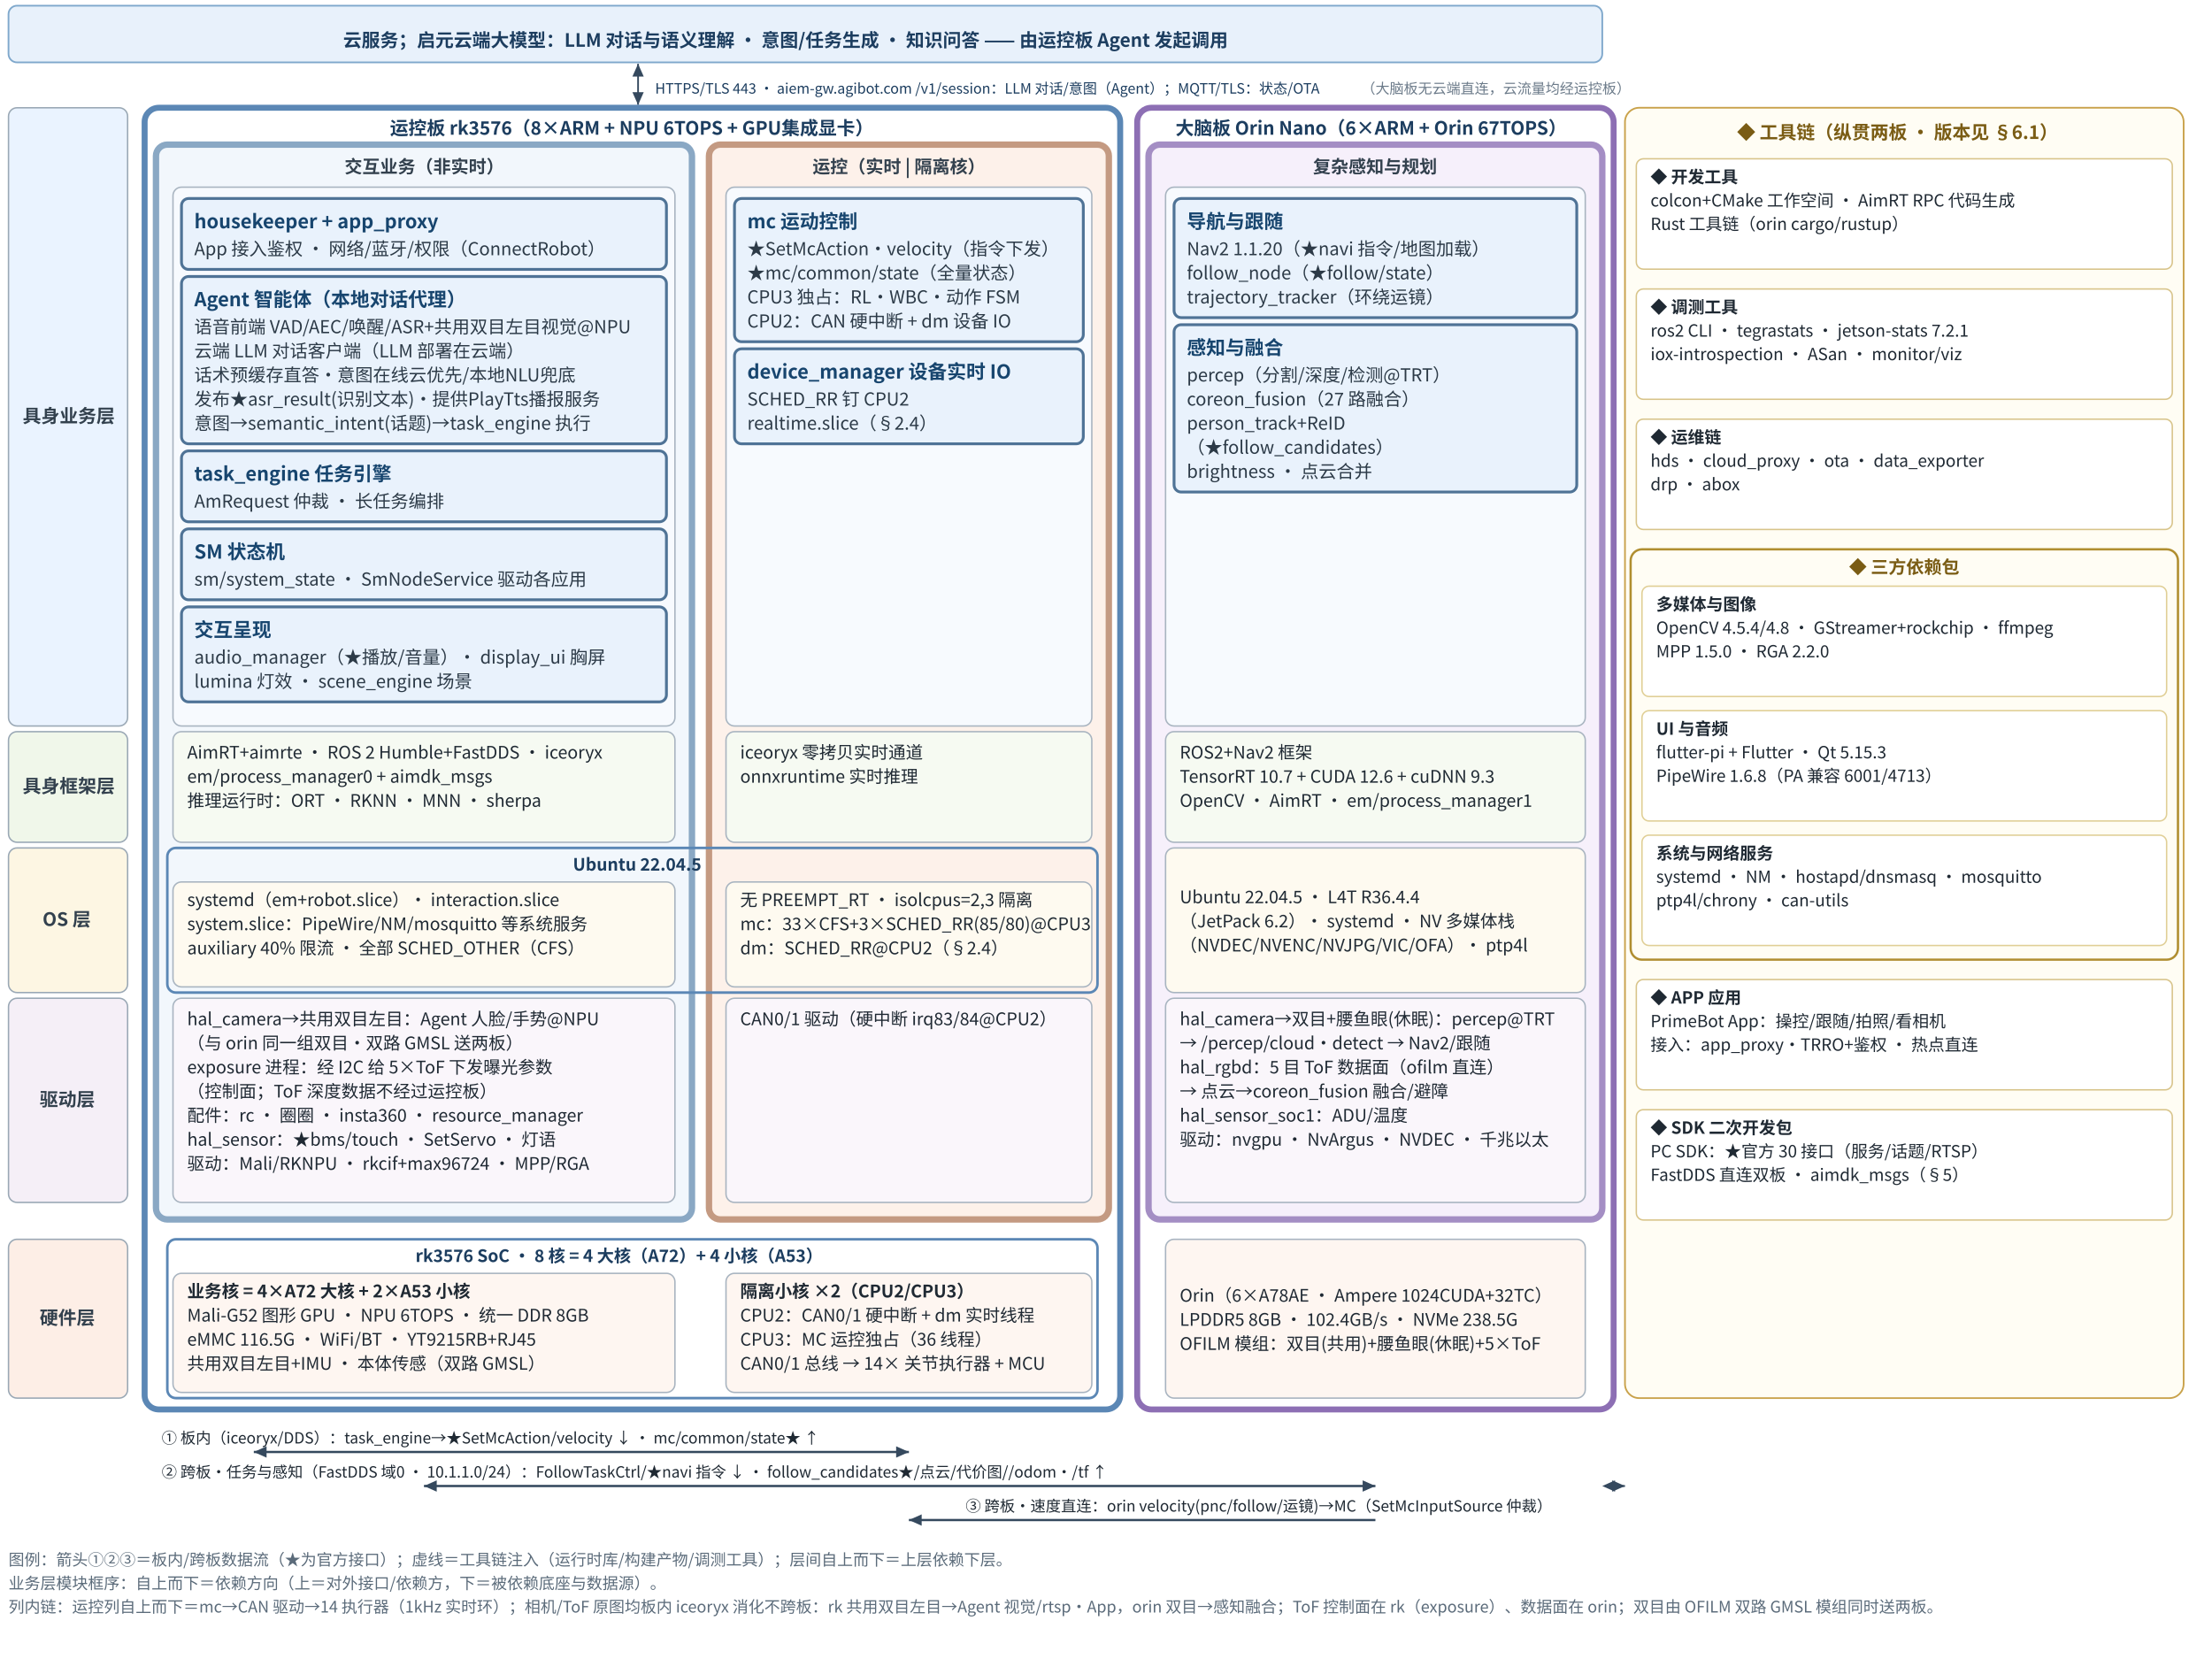
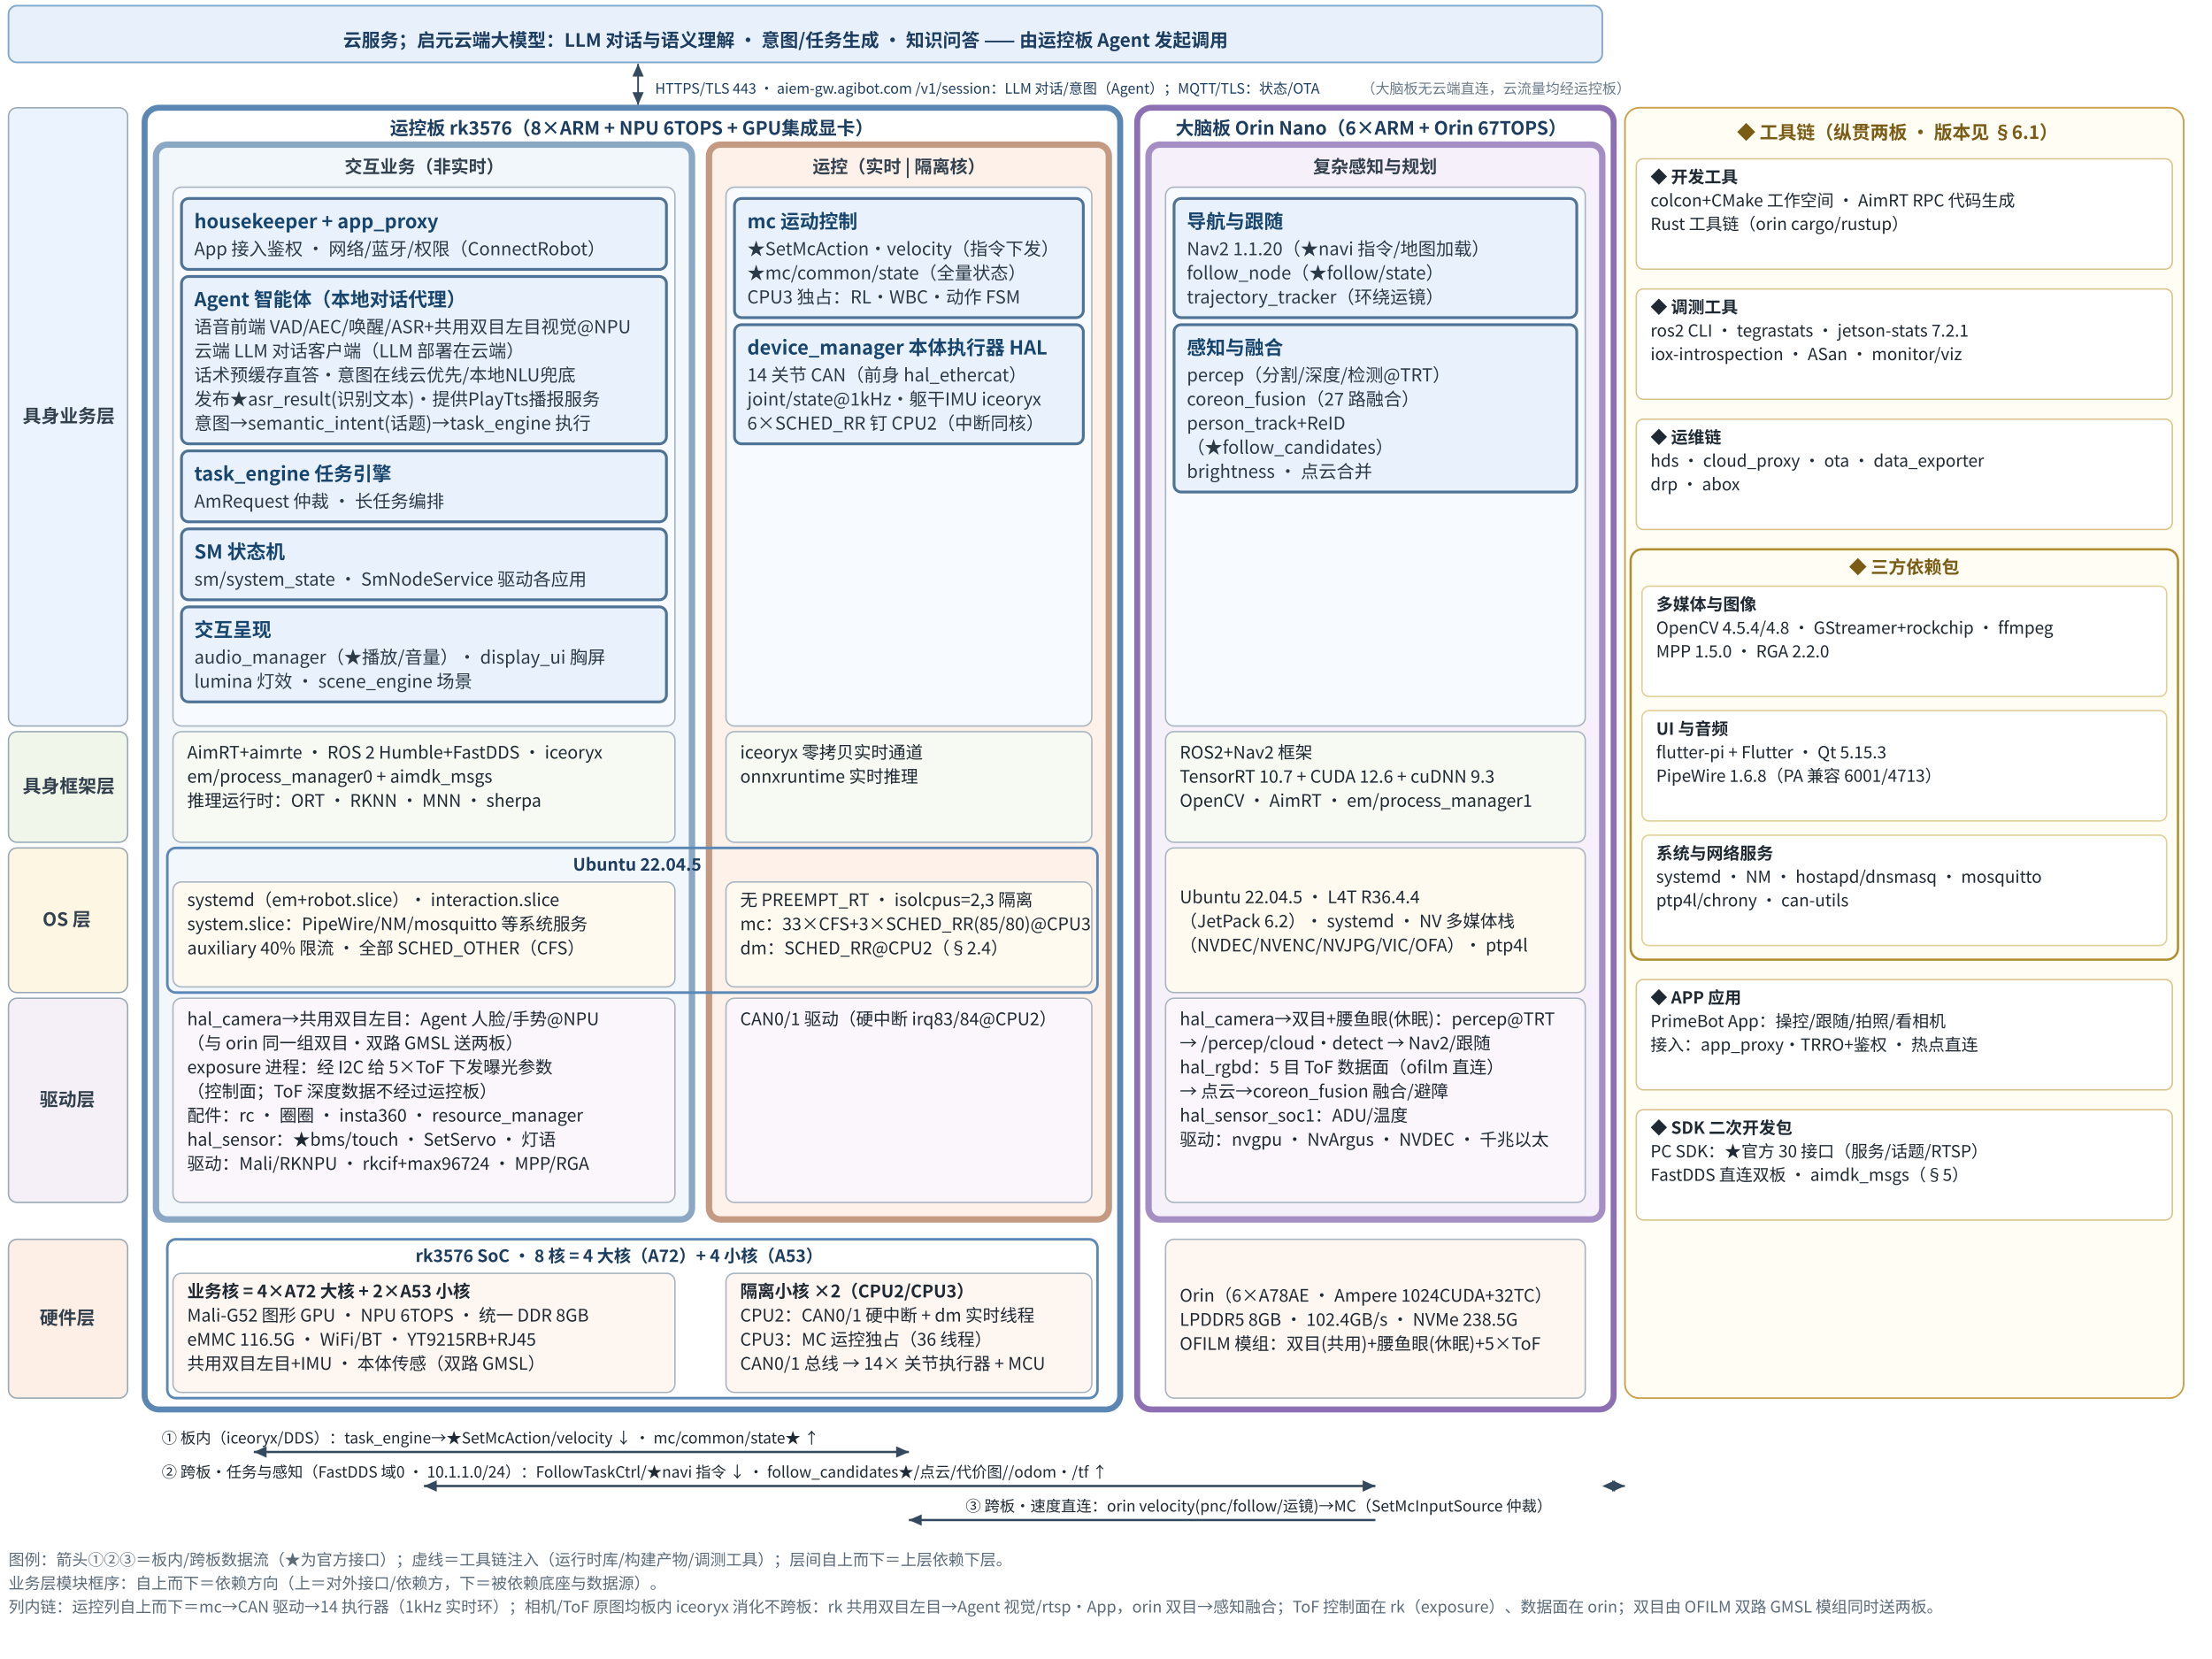
<svg xmlns="http://www.w3.org/2000/svg" width="1560" height="1170" viewBox="0 0 1560 1170">
  <rect x="0" y="0" width="1560" height="1170" fill="#ffffff" />
  <rect x="6" y="4" width="1124" height="40" rx="6" fill="#e8f1fb" stroke="#7fa8cc" stroke-width="1.2" />
  <text x="242" y="33" font-family="Noto Sans CJK SC" font-size="13" fill="#1c3d5f" font-weight="700">云服务；启元云端大模型：LLM 对话与语义理解 · 意图/任务生成 · 知识问答 —— 由运控板 Agent 发起调用</text>
  <line x1="450" y1="45" x2="450" y2="74" stroke="#35495e" stroke-width="1.2" />
  <polygon points="450,74 446,65 454,65" fill="#35495e" />
  <polygon points="450,45 454,54 446,54" fill="#35495e" />
  <text x="462" y="66" font-family="Noto Sans CJK SC" font-size="10" fill="#1c3d5f">HTTPS/TLS 443 · aiem-gw.agibot.com /v1/session：LLM 对话/意图（Agent）；MQTT/TLS：状态/OTA</text>
  <text x="960" y="66" font-family="Noto Sans CJK SC" font-size="10" fill="#6b7a89">（大脑板无云端直连，云流量均经运控板）</text>
  <rect x="102" y="76" width="688" height="918" rx="10" fill="#ffffff" stroke="#5b87b5" stroke-width="4.2" />
  <text x="275" y="95" font-family="Noto Sans CJK SC" font-size="13" fill="#1c3d5f" font-weight="700">运控板 rk3576（8×ARM + NPU 6TOPS + GPU集成显卡）</text>
  <rect x="802" y="76" width="336" height="918" rx="10" fill="#ffffff" stroke="#8d6fb4" stroke-width="4.2" />
  <text x="829" y="95" font-family="Noto Sans CJK SC" font-size="13" fill="#1c3d5f" font-weight="700">大脑板 Orin Nano（6×ARM + Orin 67TOPS）</text>
  <rect x="110" y="102" width="378" height="758" rx="8" fill="#f2f7fc" stroke="#8aa8c4" stroke-width="4.5" />
  <text x="243" y="122" font-family="Noto Sans CJK SC" font-size="12.5" fill="#33414e" font-weight="700">交互业务（非实时）</text>
  <rect x="500" y="102" width="282" height="758" rx="8" fill="#fdf1ea" stroke="#c49a82" stroke-width="4.5" />
  <text x="573" y="122" font-family="Noto Sans CJK SC" font-size="12.5" fill="#33414e" font-weight="700">运控（实时 | 隔离核）</text>
  <rect x="810" y="102" width="320" height="758" rx="8" fill="#f6f0fb" stroke="#a48ec4" stroke-width="4.5" />
  <text x="926" y="122" font-family="Noto Sans CJK SC" font-size="12.5" fill="#33414e" font-weight="700">复杂感知与规划</text>
  <rect x="6" y="76" width="84" height="436" rx="6" fill="#eaf3ff" stroke="#9aa8b5" stroke-width="1" />
  <text x="16" y="298" font-family="Noto Sans CJK SC" font-size="13" fill="#33414e" font-weight="700">具身业务层</text>
  <rect x="122" y="132" width="354" height="380" rx="6" fill="#f7fafe" stroke="#a8b4c0" stroke-width="1" />
  <rect x="128" y="140" width="342" height="50" rx="5" fill="#e9f2fc" stroke="#4f7396" stroke-width="2" />
  <text x="137" y="161" font-family="Noto Sans CJK SC" font-size="13.6" fill="#17456e" font-weight="700">housekeeper + app_proxy</text>
  <text x="137" y="180" font-family="Noto Sans CJK SC" font-size="12.6" fill="#2c3a47">App 接入鉴权 · 网络/蓝牙/权限（ConnectRobot）</text>
  <rect x="128" y="195" width="342" height="118" rx="5" fill="#e9f2fc" stroke="#4f7396" stroke-width="2" />
  <text x="137" y="216" font-family="Noto Sans CJK SC" font-size="13.6" fill="#17456e" font-weight="700">Agent 智能体（本地对话代理）</text>
  <text x="137" y="235" font-family="Noto Sans CJK SC" font-size="12.6" fill="#2c3a47">语音前端 VAD/AEC/唤醒/ASR+共用双目左目视觉@NPU</text>
  <text x="137" y="252" font-family="Noto Sans CJK SC" font-size="12.6" fill="#2c3a47">云端 LLM 对话客户端（LLM 部署在云端）</text>
  <text x="137" y="269" font-family="Noto Sans CJK SC" font-size="12.6" fill="#2c3a47">话术预缓存直答·意图在线云优先/本地NLU兜底</text>
  <text x="137" y="286" font-family="Noto Sans CJK SC" font-size="12.6" fill="#2c3a47">发布★asr_result(识别文本)·提供PlayTts播报服务</text>
  <text x="137" y="303" font-family="Noto Sans CJK SC" font-size="12.6" fill="#2c3a47">意图→semantic_intent(话题)→task_engine 执行</text>
  <rect x="128" y="318" width="342" height="50" rx="5" fill="#e9f2fc" stroke="#4f7396" stroke-width="2" />
  <text x="137" y="339" font-family="Noto Sans CJK SC" font-size="13.6" fill="#17456e" font-weight="700">task_engine 任务引擎</text>
  <text x="137" y="358" font-family="Noto Sans CJK SC" font-size="12.6" fill="#2c3a47">AmRequest 仲裁 · 长任务编排</text>
  <rect x="128" y="373" width="342" height="50" rx="5" fill="#e9f2fc" stroke="#4f7396" stroke-width="2" />
  <text x="137" y="394" font-family="Noto Sans CJK SC" font-size="13.6" fill="#17456e" font-weight="700">SM 状态机</text>
  <text x="137" y="413" font-family="Noto Sans CJK SC" font-size="12.6" fill="#2c3a47">sm/system_state · SmNodeService 驱动各应用</text>
  <rect x="128" y="428" width="342" height="67" rx="5" fill="#e9f2fc" stroke="#4f7396" stroke-width="2" />
  <text x="137" y="449" font-family="Noto Sans CJK SC" font-size="13.6" fill="#17456e" font-weight="700">交互呈现</text>
  <text x="137" y="468" font-family="Noto Sans CJK SC" font-size="12.6" fill="#2c3a47">audio_manager（★播放/音量）· display_ui 胸屏</text>
  <text x="137" y="485" font-family="Noto Sans CJK SC" font-size="12.6" fill="#2c3a47">lumina 灯效 · scene_engine 场景</text>
  <rect x="512" y="132" width="258" height="380" rx="6" fill="#f7fafe" stroke="#a8b4c0" stroke-width="1" />
-   <rect x="518" y="140" width="246" height="101" rx="5" fill="#e9f2fc" stroke="#4f7396" stroke-width="2" />
+   <rect x="518" y="140" width="246" height="84" rx="5" fill="#e9f2fc" stroke="#4f7396" stroke-width="2" />
  <text x="527" y="161" font-family="Noto Sans CJK SC" font-size="13.6" fill="#17456e" font-weight="700">mc 运动控制</text>
  <text x="527" y="180" font-family="Noto Sans CJK SC" font-size="12.6" fill="#2c3a47">★SetMcAction·velocity（指令下发）</text>
  <text x="527" y="197" font-family="Noto Sans CJK SC" font-size="12.6" fill="#2c3a47">★mc/common/state（全量状态）</text>
  <text x="527" y="214" font-family="Noto Sans CJK SC" font-size="12.6" fill="#2c3a47">CPU3 独占：RL·WBC·动作 FSM</text>
-   <text x="527" y="231" font-family="Noto Sans CJK SC" font-size="12.6" fill="#2c3a47">CPU2：CAN 硬中断 + dm 设备 IO</text>
-   <rect x="518" y="246" width="246" height="67" rx="5" fill="#e9f2fc" stroke="#4f7396" stroke-width="2" />
-   <text x="527" y="267" font-family="Noto Sans CJK SC" font-size="13.6" fill="#17456e" font-weight="700">device_manager 设备实时 IO</text>
-   <text x="527" y="286" font-family="Noto Sans CJK SC" font-size="12.6" fill="#2c3a47">SCHED_RR 钉 CPU2</text>
-   <text x="527" y="303" font-family="Noto Sans CJK SC" font-size="12.6" fill="#2c3a47">realtime.slice（§2.4）</text>
+   <rect x="518" y="229" width="246" height="84" rx="5" fill="#e9f2fc" stroke="#4f7396" stroke-width="2" />
+   <text x="527" y="250" font-family="Noto Sans CJK SC" font-size="13.6" fill="#17456e" font-weight="700">device_manager 本体执行器 HAL</text>
+   <text x="527" y="269" font-family="Noto Sans CJK SC" font-size="12.6" fill="#2c3a47">14 关节 CAN（前身 hal_ethercat）</text>
+   <text x="527" y="286" font-family="Noto Sans CJK SC" font-size="12.6" fill="#2c3a47">joint/state@1kHz·躯干IMU iceoryx</text>
+   <text x="527" y="303" font-family="Noto Sans CJK SC" font-size="12.6" fill="#2c3a47">6×SCHED_RR 钉 CPU2（中断同核）</text>
  <rect x="822" y="132" width="296" height="380" rx="6" fill="#f7fafe" stroke="#a8b4c0" stroke-width="1" />
  <rect x="828" y="140" width="284" height="84" rx="5" fill="#e9f2fc" stroke="#4f7396" stroke-width="2" />
  <text x="837" y="161" font-family="Noto Sans CJK SC" font-size="13.6" fill="#17456e" font-weight="700">导航与跟随</text>
  <text x="837" y="180" font-family="Noto Sans CJK SC" font-size="12.6" fill="#2c3a47">Nav2 1.1.20（★navi 指令/地图加载）</text>
  <text x="837" y="197" font-family="Noto Sans CJK SC" font-size="12.6" fill="#2c3a47">follow_node（★follow/state）</text>
  <text x="837" y="214" font-family="Noto Sans CJK SC" font-size="12.6" fill="#2c3a47">trajectory_tracker（环绕运镜）</text>
  <rect x="828" y="229" width="284" height="118" rx="5" fill="#e9f2fc" stroke="#4f7396" stroke-width="2" />
  <text x="837" y="250" font-family="Noto Sans CJK SC" font-size="13.6" fill="#17456e" font-weight="700">感知与融合</text>
  <text x="837" y="269" font-family="Noto Sans CJK SC" font-size="12.6" fill="#2c3a47">percep（分割/深度/检测@TRT）</text>
  <text x="837" y="286" font-family="Noto Sans CJK SC" font-size="12.6" fill="#2c3a47">coreon_fusion（27 路融合）</text>
  <text x="837" y="303" font-family="Noto Sans CJK SC" font-size="12.6" fill="#2c3a47">person_track+ReID</text>
  <text x="837" y="320" font-family="Noto Sans CJK SC" font-size="12.6" fill="#2c3a47">（★follow_candidates）</text>
  <text x="837" y="337" font-family="Noto Sans CJK SC" font-size="12.6" fill="#2c3a47">brightness · 点云合并</text>
  <rect x="6" y="516" width="84" height="78" rx="6" fill="#f0f7ea" stroke="#9aa8b5" stroke-width="1" />
  <text x="16" y="559" font-family="Noto Sans CJK SC" font-size="13" fill="#33414e" font-weight="700">具身框架层</text>
  <rect x="122" y="516" width="354" height="78" rx="6" fill="#f6faf2" stroke="#a8b4c0" stroke-width="1" />
  <text x="132" y="535" font-family="Noto Sans CJK SC" font-size="12.2" fill="#1f2933">AimRT+aimrte · ROS 2 Humble+FastDDS · iceoryx</text>
  <text x="132" y="552" font-family="Noto Sans CJK SC" font-size="12.2" fill="#1f2933">em/process_manager0 + aimdk_msgs</text>
  <text x="132" y="569" font-family="Noto Sans CJK SC" font-size="12.2" fill="#1f2933">推理运行时：ORT · RKNN · MNN · sherpa</text>
  <rect x="512" y="516" width="258" height="78" rx="6" fill="#f6faf2" stroke="#a8b4c0" stroke-width="1" />
  <text x="522" y="535" font-family="Noto Sans CJK SC" font-size="12.2" fill="#1f2933">iceoryx 零拷贝实时通道</text>
  <text x="522" y="552" font-family="Noto Sans CJK SC" font-size="12.2" fill="#1f2933">onnxruntime 实时推理</text>
  <rect x="822" y="516" width="296" height="78" rx="6" fill="#f6faf2" stroke="#a8b4c0" stroke-width="1" />
  <text x="832" y="535" font-family="Noto Sans CJK SC" font-size="12.2" fill="#1f2933">ROS2+Nav2 框架</text>
  <text x="832" y="552" font-family="Noto Sans CJK SC" font-size="12.2" fill="#1f2933">TensorRT 10.7 + CUDA 12.6 + cuDNN 9.3</text>
  <text x="832" y="569" font-family="Noto Sans CJK SC" font-size="12.2" fill="#1f2933">OpenCV · AimRT · em/process_manager1</text>
  <rect x="6" y="598" width="84" height="102" rx="6" fill="#fdf6e3" stroke="#9aa8b5" stroke-width="1" />
  <text x="30" y="653" font-family="Noto Sans CJK SC" font-size="13" fill="#33414e" font-weight="700">OS 层</text>
  <rect x="118" y="598" width="656" height="102" rx="6" fill="none" stroke="#5b87b5" stroke-width="1.8" />
  <text x="404" y="614" font-family="Noto Sans CJK SC" font-size="12" fill="#1c3d5f" font-weight="700">Ubuntu 22.04.5</text>
  <rect x="122" y="622" width="354" height="74" rx="6" fill="#fefaf0" stroke="#a8b4c0" stroke-width="1" />
  <text x="132" y="639" font-family="Noto Sans CJK SC" font-size="12.2" fill="#1f2933">systemd（em+robot.slice）· interaction.slice</text>
  <text x="132" y="656" font-family="Noto Sans CJK SC" font-size="12.2" fill="#1f2933">system.slice：PipeWire/NM/mosquitto 等系统服务</text>
  <text x="132" y="673" font-family="Noto Sans CJK SC" font-size="12.2" fill="#1f2933">auxiliary 40% 限流 · 全部 SCHED_OTHER（CFS）</text>
  <rect x="512" y="622" width="258" height="74" rx="6" fill="#fefaf0" stroke="#a8b4c0" stroke-width="1" />
  <text x="522" y="639" font-family="Noto Sans CJK SC" font-size="12.2" fill="#1f2933">无 PREEMPT_RT · isolcpus=2,3 隔离</text>
  <text x="522" y="656" font-family="Noto Sans CJK SC" font-size="12.2" fill="#1f2933">mc：33×CFS+3×SCHED_RR(85/80)@CPU3</text>
  <text x="522" y="673" font-family="Noto Sans CJK SC" font-size="12.2" fill="#1f2933">dm：SCHED_RR@CPU2（§2.4）</text>
  <rect x="822" y="598" width="296" height="102" rx="6" fill="#fefaf0" stroke="#a8b4c0" stroke-width="1" />
  <text x="832" y="637" font-family="Noto Sans CJK SC" font-size="12.2" fill="#1f2933">Ubuntu 22.04.5 · L4T R36.4.4</text>
  <text x="832" y="654" font-family="Noto Sans CJK SC" font-size="12.2" fill="#1f2933">（JetPack 6.2）· systemd · NV 多媒体栈</text>
  <text x="832" y="671" font-family="Noto Sans CJK SC" font-size="12.2" fill="#1f2933">（NVDEC/NVENC/NVJPG/VIC/OFA）· ptp4l</text>
  <rect x="6" y="704" width="84" height="144" rx="6" fill="#f5eff7" stroke="#9aa8b5" stroke-width="1" />
  <text x="28" y="780" font-family="Noto Sans CJK SC" font-size="13" fill="#33414e" font-weight="700">驱动层</text>
  <rect x="122" y="704" width="354" height="144" rx="6" fill="#faf6fb" stroke="#a8b4c0" stroke-width="1" />
  <text x="132" y="723" font-family="Noto Sans CJK SC" font-size="12.2" fill="#1f2933">hal_camera→共用双目左目：Agent 人脸/手势@NPU</text>
  <text x="132" y="740" font-family="Noto Sans CJK SC" font-size="12.2" fill="#1f2933">（与 orin 同一组双目·双路 GMSL 送两板）</text>
  <text x="132" y="757" font-family="Noto Sans CJK SC" font-size="12.2" fill="#1f2933">exposure 进程：经 I2C 给 5×ToF 下发曝光参数</text>
  <text x="132" y="774" font-family="Noto Sans CJK SC" font-size="12.2" fill="#1f2933">（控制面；ToF 深度数据不经过运控板）</text>
  <text x="132" y="791" font-family="Noto Sans CJK SC" font-size="12.2" fill="#1f2933">配件：rc · 圈圈 · insta360 · resource_manager</text>
  <text x="132" y="808" font-family="Noto Sans CJK SC" font-size="12.2" fill="#1f2933">hal_sensor：★bms/touch · SetServo · 灯语</text>
  <text x="132" y="825" font-family="Noto Sans CJK SC" font-size="12.2" fill="#1f2933">驱动：Mali/RKNPU · rkcif+max96724 · MPP/RGA</text>
  <rect x="512" y="704" width="258" height="144" rx="6" fill="#faf6fb" stroke="#a8b4c0" stroke-width="1" />
  <text x="522" y="723" font-family="Noto Sans CJK SC" font-size="12.2" fill="#1f2933">CAN0/1 驱动（硬中断 irq83/84@CPU2）</text>
  <rect x="822" y="704" width="296" height="144" rx="6" fill="#faf6fb" stroke="#a8b4c0" stroke-width="1" />
  <text x="832" y="723" font-family="Noto Sans CJK SC" font-size="12.2" fill="#1f2933">hal_camera→双目+腰鱼眼(休眠)：percep@TRT</text>
  <text x="832" y="740" font-family="Noto Sans CJK SC" font-size="12.2" fill="#1f2933">→ /percep/cloud·detect → Nav2/跟随</text>
  <text x="832" y="757" font-family="Noto Sans CJK SC" font-size="12.2" fill="#1f2933">hal_rgbd：5 目 ToF 数据面（ofilm 直连）</text>
  <text x="832" y="774" font-family="Noto Sans CJK SC" font-size="12.2" fill="#1f2933">→ 点云→coreon_fusion 融合/避障</text>
  <text x="832" y="791" font-family="Noto Sans CJK SC" font-size="12.2" fill="#1f2933">hal_sensor_soc1：ADU/温度</text>
  <text x="832" y="808" font-family="Noto Sans CJK SC" font-size="12.2" fill="#1f2933">驱动：nvgpu · NvArgus · NVDEC · 千兆以太</text>
  <rect x="6" y="874" width="84" height="112" rx="6" fill="#fdeee6" stroke="#9aa8b5" stroke-width="1" />
  <text x="28" y="934" font-family="Noto Sans CJK SC" font-size="13" fill="#33414e" font-weight="700">硬件层</text>
  <rect x="118" y="874" width="656" height="112" rx="6" fill="none" stroke="#5b87b5" stroke-width="1.8" />
  <text x="293" y="890" font-family="Noto Sans CJK SC" font-size="12" fill="#1c3d5f" font-weight="700">rk3576 SoC · 8 核 = 4 大核（A72）+ 4 小核（A53）</text>
  <rect x="122" y="898" width="354" height="84" rx="6" fill="#fef6f1" stroke="#a8b4c0" stroke-width="1" />
  <text x="132" y="915" font-family="Noto Sans CJK SC" font-size="12.2" fill="#1f2933" font-weight="700">业务核 = 4×A72 大核 + 2×A53 小核</text>
  <text x="132" y="932" font-family="Noto Sans CJK SC" font-size="12.2" fill="#1f2933">Mali-G52 图形 GPU · NPU 6TOPS · 统一 DDR 8GB</text>
  <text x="132" y="949" font-family="Noto Sans CJK SC" font-size="12.2" fill="#1f2933">eMMC 116.5G · WiFi/BT · YT9215RB+RJ45</text>
  <text x="132" y="966" font-family="Noto Sans CJK SC" font-size="12.2" fill="#1f2933">共用双目左目+IMU · 本体传感（双路 GMSL）</text>
  <rect x="512" y="898" width="258" height="84" rx="6" fill="#fef6f1" stroke="#a8b4c0" stroke-width="1" />
  <text x="522" y="915" font-family="Noto Sans CJK SC" font-size="12.2" fill="#1f2933" font-weight="700">隔离小核 ×2（CPU2/CPU3）</text>
  <text x="522" y="932" font-family="Noto Sans CJK SC" font-size="12.2" fill="#1f2933">CPU2：CAN0/1 硬中断 + dm 实时线程</text>
  <text x="522" y="949" font-family="Noto Sans CJK SC" font-size="12.2" fill="#1f2933">CPU3：MC 运控独占（36 线程）</text>
  <text x="522" y="966" font-family="Noto Sans CJK SC" font-size="12.2" fill="#1f2933">CAN0/1 总线 → 14× 关节执行器 + MCU</text>
  <rect x="822" y="874" width="296" height="112" rx="6" fill="#fef6f1" stroke="#a8b4c0" stroke-width="1" />
  <text x="832" y="918" font-family="Noto Sans CJK SC" font-size="12.2" fill="#1f2933">Orin（6×A78AE · Ampere 1024CUDA+32TC）</text>
  <text x="832" y="935" font-family="Noto Sans CJK SC" font-size="12.2" fill="#1f2933">LPDDR5 8GB · 102.4GB/s · NVMe 238.5G</text>
  <text x="832" y="952" font-family="Noto Sans CJK SC" font-size="12.2" fill="#1f2933">OFILM 模组：双目(共用)+腰鱼眼(休眠)+5×ToF</text>
  <rect x="1146" y="76" width="394" height="910" rx="10" fill="#fffdf4" stroke="#c9a24b" stroke-width="1.2" />
  <text x="1225" y="98" font-family="Noto Sans CJK SC" font-size="13" fill="#7a5c14" font-weight="700">◆ 工具链（纵贯两板 · 版本见 §6.1）</text>
  <rect x="1154" y="112" width="378" height="77.8" rx="5" fill="#ffffff" stroke="#d8c48a" stroke-width="1" />
  <text x="1164" y="129" font-family="Noto Sans CJK SC" font-size="11.8" fill="#1f2933" font-weight="700">◆ 开发工具</text>
  <text x="1164" y="145.6" font-family="Noto Sans CJK SC" font-size="11.8" fill="#1f2933">colcon+CMake 工作空间 · AimRT RPC 代码生成</text>
  <text x="1164" y="162.2" font-family="Noto Sans CJK SC" font-size="11.8" fill="#1f2933">Rust 工具链（orin cargo/rustup）</text>
  <rect x="1154" y="203.8" width="378" height="77.8" rx="5" fill="#ffffff" stroke="#d8c48a" stroke-width="1" />
  <text x="1164" y="220.8" font-family="Noto Sans CJK SC" font-size="11.8" fill="#1f2933" font-weight="700">◆ 调测工具</text>
  <text x="1164" y="237.4" font-family="Noto Sans CJK SC" font-size="11.8" fill="#1f2933">ros2 CLI · tegrastats · jetson-stats 7.2.1</text>
  <text x="1164" y="254.0" font-family="Noto Sans CJK SC" font-size="11.8" fill="#1f2933">iox-introspection · ASan · monitor/viz</text>
  <rect x="1154" y="295.6" width="378" height="77.8" rx="5" fill="#ffffff" stroke="#d8c48a" stroke-width="1" />
  <text x="1164" y="312.6" font-family="Noto Sans CJK SC" font-size="11.8" fill="#1f2933" font-weight="700">◆ 运维链</text>
  <text x="1164" y="329.2" font-family="Noto Sans CJK SC" font-size="11.8" fill="#1f2933">hds · cloud_proxy · ota · data_exporter</text>
  <text x="1164" y="345.8" font-family="Noto Sans CJK SC" font-size="11.8" fill="#1f2933">drp · abox</text>
  <rect x="1150" y="387.4" width="386" height="289.4" rx="8" fill="none" stroke="#b08e30" stroke-width="1.6" />
  <text x="1304" y="404.4" font-family="Noto Sans CJK SC" font-size="12.5" fill="#7a5c14" font-weight="700">◆ 三方依赖包</text>
  <rect x="1158" y="413.4" width="370" height="77.8" rx="5" fill="#ffffff" stroke="#e0cf96" stroke-width="1" />
  <text x="1168" y="430.4" font-family="Noto Sans CJK SC" font-size="11.8" fill="#1f2933" font-weight="700">多媒体与图像</text>
  <text x="1168" y="447" font-family="Noto Sans CJK SC" font-size="11.8" fill="#1f2933">OpenCV 4.5.4/4.8 · GStreamer+rockchip · ffmpeg</text>
  <text x="1168" y="463.6" font-family="Noto Sans CJK SC" font-size="11.8" fill="#1f2933">MPP 1.5.0 · RGA 2.2.0</text>
  <rect x="1158" y="501.2" width="370" height="77.8" rx="5" fill="#ffffff" stroke="#e0cf96" stroke-width="1" />
  <text x="1168" y="518.2" font-family="Noto Sans CJK SC" font-size="11.8" fill="#1f2933" font-weight="700">UI 与音频</text>
  <text x="1168" y="534.8" font-family="Noto Sans CJK SC" font-size="11.8" fill="#1f2933">flutter-pi + Flutter · Qt 5.15.3</text>
  <text x="1168" y="551.4" font-family="Noto Sans CJK SC" font-size="11.8" fill="#1f2933">PipeWire 1.6.8（PA 兼容 6001/4713）</text>
  <rect x="1158" y="589.0" width="370" height="77.8" rx="5" fill="#ffffff" stroke="#e0cf96" stroke-width="1" />
  <text x="1168" y="606.0" font-family="Noto Sans CJK SC" font-size="11.8" fill="#1f2933" font-weight="700">系统与网络服务</text>
  <text x="1168" y="622.6" font-family="Noto Sans CJK SC" font-size="11.8" fill="#1f2933">systemd · NM · hostapd/dnsmasq · mosquitto</text>
  <text x="1168" y="639.2" font-family="Noto Sans CJK SC" font-size="11.8" fill="#1f2933">ptp4l/chrony · can-utils</text>
  <rect x="1154" y="690.8" width="378" height="77.8" rx="5" fill="#ffffff" stroke="#d8c48a" stroke-width="1" />
  <text x="1164" y="707.8" font-family="Noto Sans CJK SC" font-size="11.8" fill="#1f2933" font-weight="700">◆ APP 应用</text>
  <text x="1164" y="724.4" font-family="Noto Sans CJK SC" font-size="11.8" fill="#1f2933">PrimeBot App：操控/跟随/拍照/看相机</text>
  <text x="1164" y="741" font-family="Noto Sans CJK SC" font-size="11.8" fill="#1f2933">接入：app_proxy·TRRO+鉴权 · 热点直连</text>
  <rect x="1154" y="782.6" width="378" height="77.8" rx="5" fill="#ffffff" stroke="#d8c48a" stroke-width="1" />
  <text x="1164" y="799.6" font-family="Noto Sans CJK SC" font-size="11.8" fill="#1f2933" font-weight="700">◆ SDK 二次开发包</text>
  <text x="1164" y="816.2" font-family="Noto Sans CJK SC" font-size="11.8" fill="#1f2933">PC SDK：★官方 30 接口（服务/话题/RTSP）</text>
  <text x="1164" y="832.8" font-family="Noto Sans CJK SC" font-size="11.8" fill="#1f2933">FastDDS 直连双板 · aimdk_msgs（§5）</text>
  <text x="114" y="1018" font-family="Noto Sans CJK SC" font-size="10.8" fill="#1f2933">① 板内（iceoryx/DDS）：task_engine→★SetMcAction/velocity ↓ · mc/common/state★ ↑</text>
  <line x1="179" y1="1024" x2="641" y2="1024" stroke="#35495e" stroke-width="1.6" />
  <polygon points="641,1024 632,1028 632,1020" fill="#35495e" />
  <polygon points="179,1024 188,1020 188,1028" fill="#35495e" />
  <text x="114" y="1042" font-family="Noto Sans CJK SC" font-size="10.8" fill="#1f2933">② 跨板·任务与感知（FastDDS 域0 · 10.1.1.0/24）：FollowTaskCtrl/★navi 指令 ↓ · follow_candidates★/点云/代价图//odom·/tf ↑</text>
  <line x1="299" y1="1048" x2="970" y2="1048" stroke="#35495e" stroke-width="1.6" />
  <polygon points="970,1048 961,1052 961,1044" fill="#35495e" />
  <polygon points="299,1048 308,1044 308,1052" fill="#35495e" />
  <text x="681" y="1066" font-family="Noto Sans CJK SC" font-size="10.8" fill="#1f2933">③ 跨板·速度直连：orin velocity(pnc/follow/运镜)→MC（SetMcInputSource 仲裁）</text>
  <line x1="970" y1="1072" x2="641" y2="1072" stroke="#35495e" stroke-width="1.6" />
  <polygon points="641,1072 650,1068 650,1076" fill="#35495e" />
  <line x1="1146" y1="1048" x2="1130" y2="1048" stroke="#35495e" stroke-width="1.3" stroke-dasharray="5,4" />
  <polygon points="1130,1048 1139,1044 1139,1052" fill="#35495e" />
  <polygon points="1146,1048 1137,1052 1137,1044" fill="#35495e" />
  <text x="6" y="1104" font-family="Noto Sans CJK SC" font-size="11.2" fill="#5b6b7a">图例：箭头①②③＝板内/跨板数据流（★为官方接口）；虚线＝工具链注入（运行时库/构建产物/调测工具）；层间自上而下＝上层依赖下层。</text>
  <text x="6" y="1120.6" font-family="Noto Sans CJK SC" font-size="11.2" fill="#5b6b7a">业务层模块框序：自上而下＝依赖方向（上＝对外接口/依赖方，下＝被依赖底座与数据源）。</text>
  <text x="6" y="1137.2" font-family="Noto Sans CJK SC" font-size="11.2" fill="#5b6b7a">列内链：运控列自上而下＝mc→CAN 驱动→14 执行器（1kHz 实时环）；相机/ToF 原图均板内 iceoryx 消化不跨板：rk 共用双目左目→Agent 视觉/rtsp·App，orin 双目→感知融合；ToF 控制面在 rk（exposure）、数据面在 orin；双目由 OFILM 双路 GMSL 模组同时送两板。</text>
</svg>
